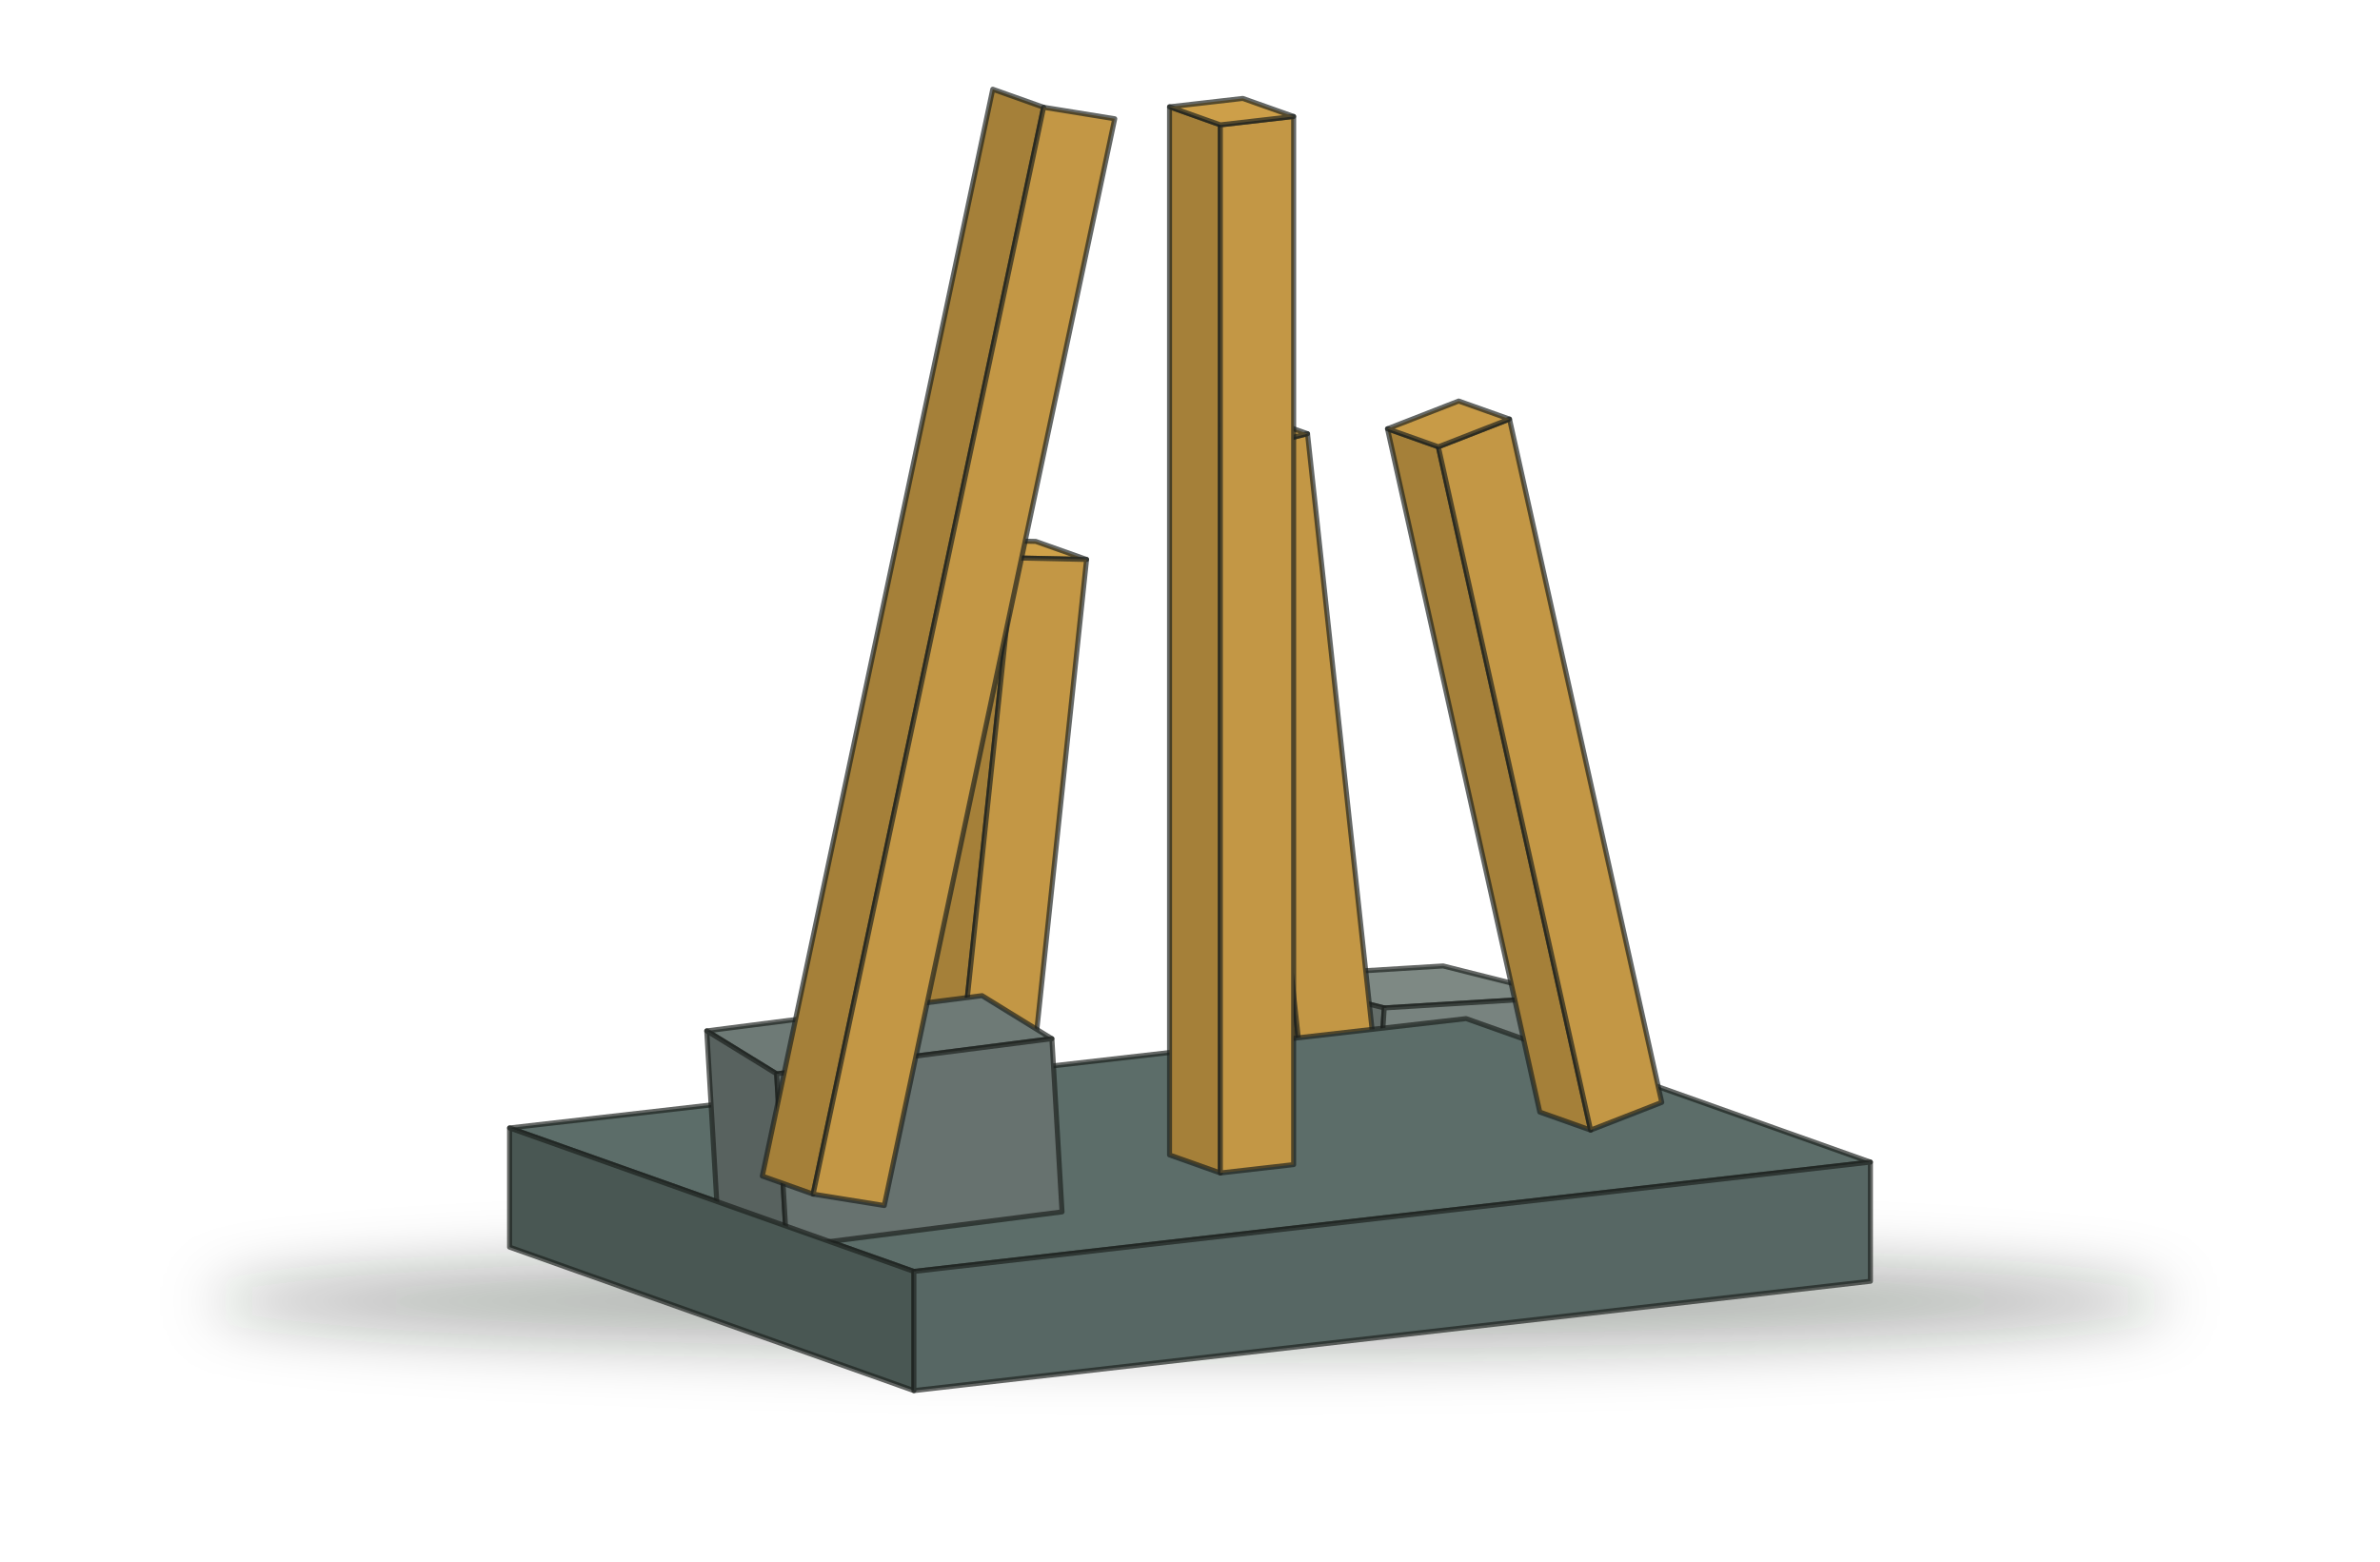
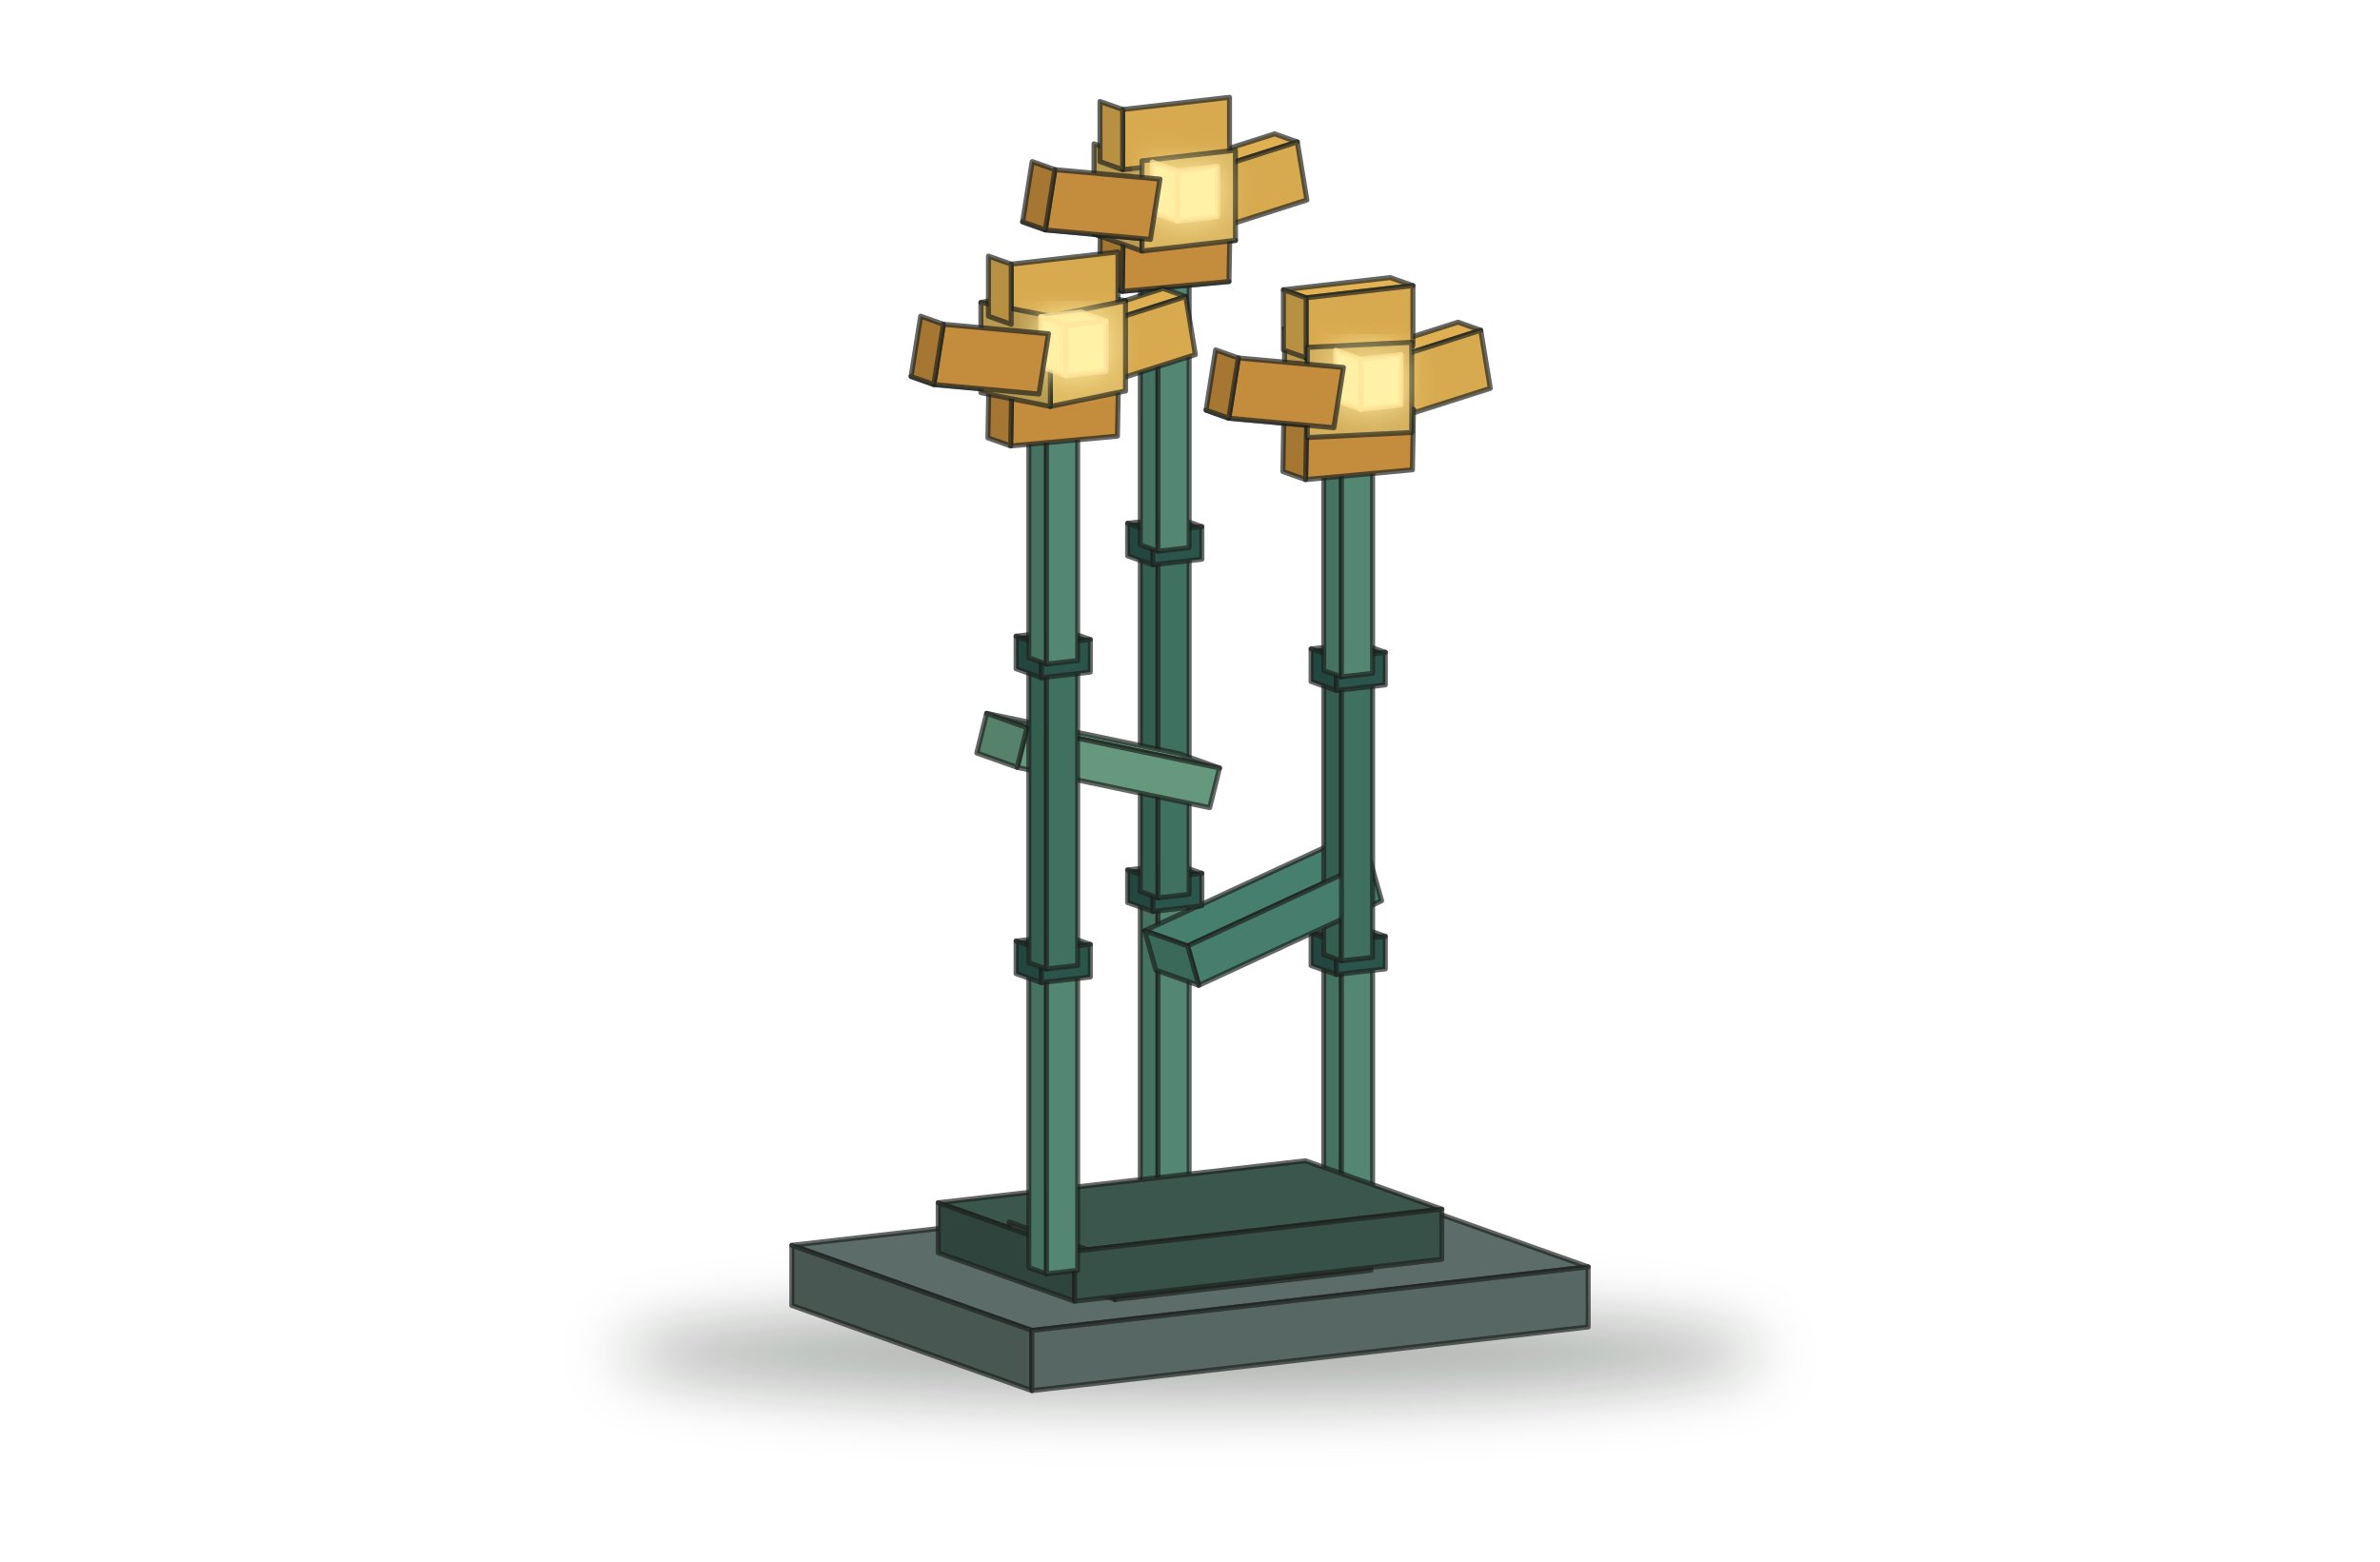
<svg xmlns="http://www.w3.org/2000/svg" width="640" height="420" viewBox="0 0 640 420" role="img" aria-labelledby="portrait-title">
  <defs>
    <filter id="portrait-glow" x="-80%" y="-80%" width="260%" height="260%">
      <feGaussianBlur stdDeviation="4" result="blur" />
      <feMerge>
        <feMergeNode in="blur" />
        <feMergeNode in="SourceGraphic" />
      </feMerge>
    </filter>
    <filter id="portrait-shadow" x="-40%" y="-80%" width="180%" height="260%">
      <feGaussianBlur stdDeviation="8" />
    </filter>
  </defs>
-   <ellipse cx="320.00" cy="350.00" rx="263.47" ry="13" fill="#0c120f" opacity=".32" filter="url(#portrait-shadow)" />
+   <ellipse cx="320.00" cy="363.99" rx="154.18" ry="13" fill="#0c120f" opacity=".32" filter="url(#portrait-shadow)" />
  <g>
-     <polygon points="421.16,268.10 388.07,259.79 339.15,262.77 372.23,271.08" fill="#7e8984" stroke="#1c211e" stroke-opacity=".68" stroke-width="1.35" stroke-linejoin="round" vector-effect="non-scaling-stroke" />
-     <polygon points="369.72,310.81 372.23,271.08 339.15,262.77 336.64,302.50" fill="#646d69" stroke="#1c211e" stroke-opacity=".68" stroke-width="1.35" stroke-linejoin="round" vector-effect="non-scaling-stroke" />
-     <polygon points="418.65,307.82 421.16,268.10 372.23,271.08 369.72,310.81" fill="#78837f" stroke="#1c211e" stroke-opacity=".68" stroke-width="1.35" stroke-linejoin="round" vector-effect="non-scaling-stroke" />
-     <polygon points="351.64,302.37 332.04,121.53 318.38,116.68 337.98,297.52" fill="#a58039" stroke="#1c211e" stroke-opacity=".68" stroke-width="1.35" stroke-linejoin="round" vector-effect="non-scaling-stroke" />
-     <polygon points="371.20,297.48 351.60,116.64 332.04,121.53 351.64,302.37" fill="#c39745" stroke="#1c211e" stroke-opacity=".68" stroke-width="1.35" stroke-linejoin="round" vector-effect="non-scaling-stroke" />
-     <polygon points="502.97,312.54 394.25,273.95 137.03,303.36 245.75,341.95" fill="#5c6d69" stroke="#1c211e" stroke-opacity=".68" stroke-width="1.35" stroke-linejoin="round" vector-effect="non-scaling-stroke" />
-     <polygon points="427.73,303.94 386.78,120.17 373.11,115.32 414.06,299.09" fill="#a58039" stroke="#1c211e" stroke-opacity=".68" stroke-width="1.35" stroke-linejoin="round" vector-effect="non-scaling-stroke" />
-     <polygon points="351.60,116.64 337.94,111.79 318.38,116.68 332.04,121.53" fill="#cb9d48" stroke="#1c211e" stroke-opacity=".68" stroke-width="1.35" stroke-linejoin="round" vector-effect="non-scaling-stroke" />
-     <polygon points="446.86,296.48 405.92,112.71 386.78,120.17 427.73,303.94" fill="#c39745" stroke="#1c211e" stroke-opacity=".68" stroke-width="1.35" stroke-linejoin="round" vector-effect="non-scaling-stroke" />
-     <polygon points="255.63,310.78 272.63,150.04 258.96,145.19 241.96,305.93" fill="#a58039" stroke="#1c211e" stroke-opacity=".68" stroke-width="1.35" stroke-linejoin="round" vector-effect="non-scaling-stroke" />
-     <polygon points="405.92,112.71 392.25,107.86 373.11,115.32 386.78,120.17" fill="#c89b47" stroke="#1c211e" stroke-opacity=".68" stroke-width="1.35" stroke-linejoin="round" vector-effect="non-scaling-stroke" />
-     <polygon points="292.19,150.46 278.52,145.61 258.96,145.19 272.63,150.04" fill="#cfa149" stroke="#1c211e" stroke-opacity=".68" stroke-width="1.35" stroke-linejoin="round" vector-effect="non-scaling-stroke" />
-     <polygon points="275.19,311.20 292.19,150.46 272.63,150.04 255.63,310.78" fill="#c39745" stroke="#1c211e" stroke-opacity=".68" stroke-width="1.35" stroke-linejoin="round" vector-effect="non-scaling-stroke" />
-     <polygon points="282.86,279.35 264.08,267.78 190.05,277.25 208.84,288.81" fill="#6e7a76" stroke="#1c211e" stroke-opacity=".68" stroke-width="1.35" stroke-linejoin="round" vector-effect="non-scaling-stroke" />
-     <polygon points="211.56,335.39 208.84,288.81 190.05,277.25 192.78,323.83" fill="#58625f" stroke="#1c211e" stroke-opacity=".68" stroke-width="1.35" stroke-linejoin="round" vector-effect="non-scaling-stroke" />
-     <polygon points="285.59,325.93 282.86,279.35 208.84,288.81 211.56,335.39" fill="#67726f" stroke="#1c211e" stroke-opacity=".68" stroke-width="1.35" stroke-linejoin="round" vector-effect="non-scaling-stroke" />
-     <polygon points="328.16,315.47 328.16,33.58 314.50,28.73 314.50,310.62" fill="#a58039" stroke="#1c211e" stroke-opacity=".68" stroke-width="1.35" stroke-linejoin="round" vector-effect="non-scaling-stroke" />
-     <polygon points="347.87,313.22 347.87,31.32 328.16,33.58 328.16,315.47" fill="#c39745" stroke="#1c211e" stroke-opacity=".68" stroke-width="1.35" stroke-linejoin="round" vector-effect="non-scaling-stroke" />
-     <polygon points="245.75,374.00 245.75,341.95 137.03,303.36 137.03,335.41" fill="#495753" stroke="#1c211e" stroke-opacity=".68" stroke-width="1.35" stroke-linejoin="round" vector-effect="non-scaling-stroke" />
-     <polygon points="347.87,31.32 334.20,26.47 314.50,28.73 328.16,33.58" fill="#cd9f49" stroke="#1c211e" stroke-opacity=".68" stroke-width="1.35" stroke-linejoin="round" vector-effect="non-scaling-stroke" />
-     <polygon points="502.97,344.59 502.97,312.54 245.75,341.95 245.75,374.00" fill="#576764" stroke="#1c211e" stroke-opacity=".68" stroke-width="1.35" stroke-linejoin="round" vector-effect="non-scaling-stroke" />
-     <polygon points="218.65,321.15 280.63,28.85 266.96,24.00 204.99,316.30" fill="#a58039" stroke="#1c211e" stroke-opacity=".68" stroke-width="1.35" stroke-linejoin="round" vector-effect="non-scaling-stroke" />
-     <polygon points="237.79,324.23 299.76,31.94 280.63,28.85 218.65,321.15" fill="#c39745" stroke="#1c211e" stroke-opacity=".68" stroke-width="1.35" stroke-linejoin="round" vector-effect="non-scaling-stroke" />
+     <polygon points="360.72,334.81 360.72,255.73 355.97,254.04 355.97,333.12" fill="#457261" stroke="#1c211e" stroke-opacity=".68" stroke-width="1.35" stroke-linejoin="round" vector-effect="non-scaling-stroke" />
+     <polygon points="427.07,340.72 362.54,317.81 212.93,334.92 277.46,357.82" fill="#5c6d69" stroke="#1c211e" stroke-opacity=".68" stroke-width="1.35" stroke-linejoin="round" vector-effect="non-scaling-stroke" />
+     <polygon points="311.40,334.71 311.40,238.78 306.64,237.09 306.64,333.02" fill="#457261" stroke="#1c211e" stroke-opacity=".68" stroke-width="1.35" stroke-linejoin="round" vector-effect="non-scaling-stroke" />
+     <polygon points="369.10,333.85 369.10,254.77 360.72,255.73 360.72,334.81" fill="#538773" stroke="#1c211e" stroke-opacity=".68" stroke-width="1.35" stroke-linejoin="round" vector-effect="non-scaling-stroke" />
+     <polygon points="368.67,330.86 340.14,320.73 271.33,328.60 299.86,338.73" fill="#42534b" stroke="#1c211e" stroke-opacity=".68" stroke-width="1.35" stroke-linejoin="round" vector-effect="non-scaling-stroke" />
+     <polygon points="319.77,333.75 319.77,237.82 311.40,238.78 311.40,334.71" fill="#538773" stroke="#1c211e" stroke-opacity=".68" stroke-width="1.35" stroke-linejoin="round" vector-effect="non-scaling-stroke" />
+     <polygon points="387.71,325.20 351.03,312.19 252.29,323.47 288.97,336.49" fill="#3b564c" stroke="#1c211e" stroke-opacity=".68" stroke-width="1.35" stroke-linejoin="round" vector-effect="non-scaling-stroke" />
+     <polygon points="369.10,254.77 364.35,253.08 355.97,254.04 360.72,255.73" fill="#588e79" stroke="#1c211e" stroke-opacity=".68" stroke-width="1.35" stroke-linejoin="round" vector-effect="non-scaling-stroke" />
+     <polygon points="372.52,251.82 365.72,249.41 352.56,250.92 359.35,253.33" fill="#2e5a4f" stroke="#1c211e" stroke-opacity=".68" stroke-width="1.35" stroke-linejoin="round" vector-effect="non-scaling-stroke" />
+     <polygon points="368.52,231.66 356.97,227.56 307.81,250.31 319.35,254.41" fill="#477f6e" stroke="#1c211e" stroke-opacity=".68" stroke-width="1.35" stroke-linejoin="round" vector-effect="non-scaling-stroke" />
+     <polygon points="319.77,237.82 315.02,236.13 306.64,237.09 311.40,238.78" fill="#588e79" stroke="#1c211e" stroke-opacity=".68" stroke-width="1.35" stroke-linejoin="round" vector-effect="non-scaling-stroke" />
+     <polygon points="359.35,262.09 359.35,253.33 352.56,250.92 352.56,259.68" fill="#23473e" stroke="#1c211e" stroke-opacity=".68" stroke-width="1.35" stroke-linejoin="round" vector-effect="non-scaling-stroke" />
+     <polygon points="323.19,234.88 316.39,232.47 303.23,233.97 310.02,236.38" fill="#2e5a4f" stroke="#1c211e" stroke-opacity=".68" stroke-width="1.35" stroke-linejoin="round" vector-effect="non-scaling-stroke" />
+     <polygon points="372.52,260.59 372.52,251.82 359.35,253.33 359.35,262.09" fill="#2b554b" stroke="#1c211e" stroke-opacity=".68" stroke-width="1.35" stroke-linejoin="round" vector-effect="non-scaling-stroke" />
+     <polygon points="310.02,245.14 310.02,236.38 303.23,233.97 303.23,242.73" fill="#23473e" stroke="#1c211e" stroke-opacity=".68" stroke-width="1.35" stroke-linejoin="round" vector-effect="non-scaling-stroke" />
+     <polygon points="323.19,243.64 323.19,234.88 310.02,236.38 310.02,245.14" fill="#2b554b" stroke="#1c211e" stroke-opacity=".68" stroke-width="1.35" stroke-linejoin="round" vector-effect="non-scaling-stroke" />
+     <polygon points="360.72,258.42 360.72,179.34 355.97,177.66 355.97,256.74" fill="#345e50" stroke="#1c211e" stroke-opacity=".68" stroke-width="1.35" stroke-linejoin="round" vector-effect="non-scaling-stroke" />
+     <polygon points="371.53,242.26 368.52,231.66 319.35,254.41 322.36,265.01" fill="#467d6c" stroke="#1c211e" stroke-opacity=".68" stroke-width="1.35" stroke-linejoin="round" vector-effect="non-scaling-stroke" />
+     <polygon points="369.10,257.47 369.10,178.39 360.72,179.34 360.72,258.42" fill="#3f7060" stroke="#1c211e" stroke-opacity=".68" stroke-width="1.35" stroke-linejoin="round" vector-effect="non-scaling-stroke" />
+     <polygon points="322.36,265.01 319.35,254.41 307.81,250.31 310.81,260.91" fill="#3a695a" stroke="#1c211e" stroke-opacity=".68" stroke-width="1.35" stroke-linejoin="round" vector-effect="non-scaling-stroke" />
+     <polygon points="299.86,349.51 299.86,338.73 271.33,328.60 271.33,339.39" fill="#33423a" stroke="#1c211e" stroke-opacity=".68" stroke-width="1.35" stroke-linejoin="round" vector-effect="non-scaling-stroke" />
+     <polygon points="311.40,241.48 311.40,145.55 306.64,143.86 306.64,239.79" fill="#345e50" stroke="#1c211e" stroke-opacity=".68" stroke-width="1.35" stroke-linejoin="round" vector-effect="non-scaling-stroke" />
+     <polygon points="369.10,178.39 364.35,176.70 355.97,177.66 360.72,179.34" fill="#437665" stroke="#1c211e" stroke-opacity=".68" stroke-width="1.35" stroke-linejoin="round" vector-effect="non-scaling-stroke" />
+     <polygon points="372.52,175.44 365.72,173.03 352.56,174.53 359.35,176.95" fill="#2e5a4f" stroke="#1c211e" stroke-opacity=".68" stroke-width="1.35" stroke-linejoin="round" vector-effect="non-scaling-stroke" />
+     <polygon points="319.77,240.52 319.77,144.59 311.40,145.55 311.40,241.48" fill="#3f7060" stroke="#1c211e" stroke-opacity=".68" stroke-width="1.35" stroke-linejoin="round" vector-effect="non-scaling-stroke" />
+     <polygon points="359.35,185.71 359.35,176.95 352.56,174.53 352.56,183.30" fill="#23473e" stroke="#1c211e" stroke-opacity=".68" stroke-width="1.35" stroke-linejoin="round" vector-effect="non-scaling-stroke" />
+     <polygon points="368.67,341.64 368.67,330.86 299.86,338.73 299.86,349.51" fill="#3e4f46" stroke="#1c211e" stroke-opacity=".68" stroke-width="1.35" stroke-linejoin="round" vector-effect="non-scaling-stroke" />
+     <polygon points="372.52,184.20 372.52,175.44 359.35,176.95 359.35,185.71" fill="#2b554b" stroke="#1c211e" stroke-opacity=".68" stroke-width="1.35" stroke-linejoin="round" vector-effect="non-scaling-stroke" />
+     <polygon points="319.77,144.59 315.02,142.90 306.64,143.86 311.40,145.55" fill="#437665" stroke="#1c211e" stroke-opacity=".68" stroke-width="1.35" stroke-linejoin="round" vector-effect="non-scaling-stroke" />
+     <polygon points="398.18,88.82 392.07,86.65 363.81,95.67 369.93,97.84" fill="#dfb051" stroke="#1c211e" stroke-opacity=".68" stroke-width="1.35" stroke-linejoin="round" vector-effect="non-scaling-stroke" />
+     <polygon points="323.19,141.64 316.39,139.23 303.23,140.74 310.02,143.15" fill="#2e5a4f" stroke="#1c211e" stroke-opacity=".68" stroke-width="1.35" stroke-linejoin="round" vector-effect="non-scaling-stroke" />
+     <polygon points="288.97,349.97 288.97,336.49 252.29,323.47 252.29,336.95" fill="#2e443c" stroke="#1c211e" stroke-opacity=".68" stroke-width="1.35" stroke-linejoin="round" vector-effect="non-scaling-stroke" />
+     <polygon points="310.02,151.91 310.02,143.15 303.23,140.74 303.23,149.50" fill="#23473e" stroke="#1c211e" stroke-opacity=".68" stroke-width="1.35" stroke-linejoin="round" vector-effect="non-scaling-stroke" />
+     <polygon points="400.76,104.44 398.18,88.82 369.93,97.84 372.50,113.46" fill="#d8aa4f" stroke="#1c211e" stroke-opacity=".68" stroke-width="1.35" stroke-linejoin="round" vector-effect="non-scaling-stroke" />
+     <polygon points="360.72,182.04 360.72,102.96 355.97,101.27 355.97,180.35" fill="#457261" stroke="#1c211e" stroke-opacity=".68" stroke-width="1.35" stroke-linejoin="round" vector-effect="non-scaling-stroke" />
+     <polygon points="369.10,181.08 369.10,102.00 360.72,102.96 360.72,182.04" fill="#538773" stroke="#1c211e" stroke-opacity=".68" stroke-width="1.35" stroke-linejoin="round" vector-effect="non-scaling-stroke" />
+     <polygon points="372.50,113.46 369.93,97.84 363.81,95.67 366.38,111.29" fill="#b79042" stroke="#1c211e" stroke-opacity=".68" stroke-width="1.35" stroke-linejoin="round" vector-effect="non-scaling-stroke" />
+     <polygon points="387.71,338.68 387.71,325.20 288.97,336.49 288.97,349.97" fill="#385148" stroke="#1c211e" stroke-opacity=".68" stroke-width="1.35" stroke-linejoin="round" vector-effect="non-scaling-stroke" />
+     <polygon points="323.19,150.41 323.19,141.64 310.02,143.15 310.02,151.91" fill="#2b554b" stroke="#1c211e" stroke-opacity=".68" stroke-width="1.35" stroke-linejoin="round" vector-effect="non-scaling-stroke" />
+     <polygon points="380.10,110.15 373.98,107.98 345.26,110.62 351.38,112.79" fill="#ce9341" stroke="#1c211e" stroke-opacity=".68" stroke-width="1.35" stroke-linejoin="round" vector-effect="non-scaling-stroke" />
+     <polygon points="369.10,102.00 364.35,100.31 355.97,101.27 360.72,102.96" fill="#588e79" stroke="#1c211e" stroke-opacity=".68" stroke-width="1.35" stroke-linejoin="round" vector-effect="non-scaling-stroke" />
+     <polygon points="348.86,38.17 342.74,36.00 314.48,45.02 320.60,47.19" fill="#dfb051" stroke="#1c211e" stroke-opacity=".68" stroke-width="1.35" stroke-linejoin="round" vector-effect="non-scaling-stroke" />
+     <polygon points="281.41,342.60 281.41,257.90 276.66,256.22 276.66,340.91" fill="#457261" stroke="#1c211e" stroke-opacity=".68" stroke-width="1.35" stroke-linejoin="round" vector-effect="non-scaling-stroke" />
+     <polygon points="379.81,126.35 380.10,110.15 351.38,112.79 351.09,128.99" fill="#c48c3d" stroke="#1c211e" stroke-opacity=".68" stroke-width="1.35" stroke-linejoin="round" vector-effect="non-scaling-stroke" />
+     <polygon points="327.94,206.55 317.07,202.70 265.31,191.85 276.18,195.71" fill="#6ea387" stroke="#1c211e" stroke-opacity=".68" stroke-width="1.35" stroke-linejoin="round" vector-effect="non-scaling-stroke" />
+     <polygon points="379.64,92.06 373.52,86.94 345.43,88.30 351.55,93.42" fill="#e5bf65" stroke="#1c211e" stroke-opacity=".68" stroke-width="1.35" stroke-linejoin="round" vector-effect="non-scaling-stroke" />
+     <polygon points="311.40,148.24 311.40,52.31 306.64,50.63 306.64,146.55" fill="#457261" stroke="#1c211e" stroke-opacity=".68" stroke-width="1.35" stroke-linejoin="round" vector-effect="non-scaling-stroke" />
+     <polygon points="289.79,341.64 289.79,256.95 281.41,257.90 281.41,342.60" fill="#538773" stroke="#1c211e" stroke-opacity=".68" stroke-width="1.35" stroke-linejoin="round" vector-effect="non-scaling-stroke" />
+     <polygon points="277.46,374.00 277.46,357.82 212.93,334.92 212.93,351.10" fill="#495753" stroke="#1c211e" stroke-opacity=".68" stroke-width="1.35" stroke-linejoin="round" vector-effect="non-scaling-stroke" />
+     <polygon points="351.55,117.68 351.55,93.42 345.43,88.30 345.43,112.56" fill="#b99a50" stroke="#1c211e" stroke-opacity=".68" stroke-width="1.35" stroke-linejoin="round" vector-effect="non-scaling-stroke" />
+     <polygon points="351.43,53.79 348.86,38.17 320.60,47.19 323.17,62.81" fill="#d8aa4f" stroke="#1c211e" stroke-opacity=".68" stroke-width="1.35" stroke-linejoin="round" vector-effect="non-scaling-stroke" />
+     <polygon points="319.77,147.28 319.77,51.36 311.40,52.31 311.40,148.24" fill="#538773" stroke="#1c211e" stroke-opacity=".68" stroke-width="1.35" stroke-linejoin="round" vector-effect="non-scaling-stroke" />
+     <polygon points="351.09,128.99 351.38,112.79 345.26,110.62 344.98,126.82" fill="#a67633" stroke="#1c211e" stroke-opacity=".68" stroke-width="1.35" stroke-linejoin="round" vector-effect="non-scaling-stroke" />
+     <polygon points="330.48,75.71 301.76,78.35 295.65,76.18 324.37,73.54" fill="#a67633" stroke="#1c211e" stroke-opacity=".68" stroke-width="1.35" stroke-linejoin="round" vector-effect="non-scaling-stroke" />
+     <polygon points="379.95,76.82 373.84,74.65 345.12,77.93 351.23,80.10" fill="#e3b353" stroke="#1c211e" stroke-opacity=".68" stroke-width="1.35" stroke-linejoin="round" vector-effect="non-scaling-stroke" />
+     <polygon points="323.17,62.81 320.60,47.19 314.48,45.02 317.05,60.64" fill="#b79042" stroke="#1c211e" stroke-opacity=".68" stroke-width="1.35" stroke-linejoin="round" vector-effect="non-scaling-stroke" />
+     <polygon points="332.23,64.65 307.09,67.52 294.19,62.94 319.32,60.07" fill="#b99a50" stroke="#1c211e" stroke-opacity=".68" stroke-width="1.35" stroke-linejoin="round" vector-effect="non-scaling-stroke" />
+     <polygon points="289.79,256.95 285.03,255.26 276.66,256.22 281.41,257.90" fill="#588e79" stroke="#1c211e" stroke-opacity=".68" stroke-width="1.35" stroke-linejoin="round" vector-effect="non-scaling-stroke" />
+     <polygon points="293.20,254.00 286.41,251.59 273.24,253.10 280.04,255.51" fill="#2e5a4f" stroke="#1c211e" stroke-opacity=".68" stroke-width="1.35" stroke-linejoin="round" vector-effect="non-scaling-stroke" />
+     <polygon points="379.95,92.99 379.95,76.82 351.23,80.10 351.23,96.28" fill="#d8aa4f" stroke="#1c211e" stroke-opacity=".68" stroke-width="1.35" stroke-linejoin="round" vector-effect="non-scaling-stroke" />
+     <polygon points="358.69,115.04 330.43,112.48 324.32,110.31 352.58,112.87" fill="#a67633" stroke="#1c211e" stroke-opacity=".68" stroke-width="1.35" stroke-linejoin="round" vector-effect="non-scaling-stroke" />
+     <polygon points="280.04,264.27 280.04,255.51 273.24,253.10 273.24,261.86" fill="#23473e" stroke="#1c211e" stroke-opacity=".68" stroke-width="1.35" stroke-linejoin="round" vector-effect="non-scaling-stroke" />
+     <polygon points="325.29,217.22 327.94,206.55 276.18,195.71 273.53,206.38" fill="#66987e" stroke="#1c211e" stroke-opacity=".68" stroke-width="1.35" stroke-linejoin="round" vector-effect="non-scaling-stroke" />
+     <polygon points="376.75,95.39 369.96,92.98 359.19,94.21 365.98,96.62" fill="#fff1a6" stroke="#ffe59a" stroke-opacity=".74" stroke-width="1.35" stroke-linejoin="round" vector-effect="non-scaling-stroke" filter="url(#portrait-glow)" />
+     <polygon points="351.23,96.28 351.23,80.10 345.12,77.93 345.12,94.11" fill="#b79042" stroke="#1c211e" stroke-opacity=".68" stroke-width="1.35" stroke-linejoin="round" vector-effect="non-scaling-stroke" />
+     <polygon points="330.63,42.35 301.90,45.63 295.79,43.46 324.51,40.18" fill="#b79042" stroke="#1c211e" stroke-opacity=".68" stroke-width="1.35" stroke-linejoin="round" vector-effect="non-scaling-stroke" />
+     <polygon points="330.48,75.71 330.77,59.50 302.05,62.14 301.76,78.35" fill="#c48c3d" stroke="#1c211e" stroke-opacity=".68" stroke-width="1.35" stroke-linejoin="round" vector-effect="non-scaling-stroke" />
+     <polygon points="379.64,116.32 379.64,92.06 351.55,93.42 351.55,117.68" fill="#d3af5d" stroke="#1c211e" stroke-opacity=".68" stroke-width="1.35" stroke-linejoin="round" vector-effect="non-scaling-stroke" />
+     <polygon points="365.98,110.10 365.98,96.62 359.19,94.21 359.19,107.69" fill="#fff1a6" stroke="#ffe59a" stroke-opacity=".74" stroke-width="1.35" stroke-linejoin="round" vector-effect="non-scaling-stroke" filter="url(#portrait-glow)" />
+     <polygon points="293.20,262.76 293.20,254.00 280.04,255.51 280.04,264.27" fill="#2b554b" stroke="#1c211e" stroke-opacity=".68" stroke-width="1.35" stroke-linejoin="round" vector-effect="non-scaling-stroke" />
+     <polygon points="301.76,78.35 302.05,62.14 295.93,59.97 295.65,76.18" fill="#a67633" stroke="#1c211e" stroke-opacity=".68" stroke-width="1.35" stroke-linejoin="round" vector-effect="non-scaling-stroke" />
+     <polygon points="376.75,108.87 376.75,95.39 365.98,96.62 365.98,110.10" fill="#fff1a6" stroke="#ffe59a" stroke-opacity=".74" stroke-width="1.35" stroke-linejoin="round" vector-effect="non-scaling-stroke" filter="url(#portrait-glow)" />
+     <polygon points="358.69,115.04 361.26,98.83 333.00,96.27 330.43,112.48" fill="#c48c3d" stroke="#1c211e" stroke-opacity=".68" stroke-width="1.35" stroke-linejoin="round" vector-effect="non-scaling-stroke" />
+     <polygon points="307.09,67.52 307.09,43.26 294.19,38.68 294.19,62.94" fill="#b99a50" stroke="#1c211e" stroke-opacity=".68" stroke-width="1.35" stroke-linejoin="round" vector-effect="non-scaling-stroke" />
+     <polygon points="427.07,356.89 427.07,340.72 277.46,357.82 277.46,374.00" fill="#576764" stroke="#1c211e" stroke-opacity=".68" stroke-width="1.35" stroke-linejoin="round" vector-effect="non-scaling-stroke" />
+     <polygon points="273.53,206.38 276.18,195.71 265.31,191.85 262.67,202.52" fill="#56816a" stroke="#1c211e" stroke-opacity=".68" stroke-width="1.35" stroke-linejoin="round" vector-effect="non-scaling-stroke" />
+     <polygon points="281.41,260.60 281.41,175.90 276.66,174.22 276.66,258.91" fill="#345e50" stroke="#1c211e" stroke-opacity=".68" stroke-width="1.35" stroke-linejoin="round" vector-effect="non-scaling-stroke" />
+     <polygon points="327.42,58.23 316.65,59.46 309.86,57.05 320.63,55.82" fill="#fff1a6" stroke="#ffe59a" stroke-opacity=".74" stroke-width="1.35" stroke-linejoin="round" vector-effect="non-scaling-stroke" filter="url(#portrait-glow)" />
+     <polygon points="330.63,42.35 330.63,26.17 301.90,29.45 301.90,45.63" fill="#d8aa4f" stroke="#1c211e" stroke-opacity=".68" stroke-width="1.35" stroke-linejoin="round" vector-effect="non-scaling-stroke" />
+     <polygon points="330.43,112.48 333.00,96.27 326.89,94.10 324.32,110.31" fill="#a67633" stroke="#1c211e" stroke-opacity=".68" stroke-width="1.35" stroke-linejoin="round" vector-effect="non-scaling-stroke" />
+     <polygon points="309.36,64.39 281.10,61.83 274.99,59.66 303.25,62.22" fill="#a67633" stroke="#1c211e" stroke-opacity=".68" stroke-width="1.35" stroke-linejoin="round" vector-effect="non-scaling-stroke" />
+     <polygon points="289.79,259.64 289.79,174.95 281.41,175.90 281.41,260.60" fill="#3f7060" stroke="#1c211e" stroke-opacity=".68" stroke-width="1.35" stroke-linejoin="round" vector-effect="non-scaling-stroke" />
+     <polygon points="332.23,64.65 332.23,40.39 307.09,43.26 307.09,67.52" fill="#dab560" stroke="#1c211e" stroke-opacity=".68" stroke-width="1.35" stroke-linejoin="round" vector-effect="non-scaling-stroke" />
+     <polygon points="301.90,45.63 301.90,29.45 295.79,27.28 295.79,43.46" fill="#b79042" stroke="#1c211e" stroke-opacity=".68" stroke-width="1.35" stroke-linejoin="round" vector-effect="non-scaling-stroke" />
+     <polygon points="316.65,59.46 316.65,45.98 309.86,43.57 309.86,57.05" fill="#fff1a6" stroke="#ffe59a" stroke-opacity=".74" stroke-width="1.35" stroke-linejoin="round" vector-effect="non-scaling-stroke" filter="url(#portrait-glow)" />
+     <polygon points="289.79,174.95 285.03,173.26 276.66,174.22 281.41,175.90" fill="#437665" stroke="#1c211e" stroke-opacity=".68" stroke-width="1.35" stroke-linejoin="round" vector-effect="non-scaling-stroke" />
+     <polygon points="293.20,172.00 286.41,169.59 273.24,171.10 280.04,173.51" fill="#2e5a4f" stroke="#1c211e" stroke-opacity=".68" stroke-width="1.35" stroke-linejoin="round" vector-effect="non-scaling-stroke" />
+     <polygon points="327.42,58.23 327.42,44.75 316.65,45.98 316.65,59.46" fill="#fff1a6" stroke="#ffe59a" stroke-opacity=".74" stroke-width="1.35" stroke-linejoin="round" vector-effect="non-scaling-stroke" filter="url(#portrait-glow)" />
+     <polygon points="309.36,64.39 311.93,48.18 283.67,45.62 281.10,61.83" fill="#c48c3d" stroke="#1c211e" stroke-opacity=".68" stroke-width="1.35" stroke-linejoin="round" vector-effect="non-scaling-stroke" />
+     <polygon points="280.04,182.27 280.04,173.51 273.24,171.10 273.24,179.86" fill="#23473e" stroke="#1c211e" stroke-opacity=".68" stroke-width="1.35" stroke-linejoin="round" vector-effect="non-scaling-stroke" />
+     <polygon points="281.10,61.83 283.67,45.62 277.56,43.45 274.99,59.66" fill="#a67633" stroke="#1c211e" stroke-opacity=".68" stroke-width="1.35" stroke-linejoin="round" vector-effect="non-scaling-stroke" />
+     <polygon points="293.20,180.76 293.20,172.00 280.04,173.51 280.04,182.27" fill="#2b554b" stroke="#1c211e" stroke-opacity=".68" stroke-width="1.35" stroke-linejoin="round" vector-effect="non-scaling-stroke" />
+     <polygon points="318.87,79.76 312.76,77.59 284.50,86.61 290.61,88.78" fill="#dfb051" stroke="#1c211e" stroke-opacity=".68" stroke-width="1.35" stroke-linejoin="round" vector-effect="non-scaling-stroke" />
+     <polygon points="281.41,178.60 281.41,93.90 276.66,92.22 276.66,176.91" fill="#457261" stroke="#1c211e" stroke-opacity=".68" stroke-width="1.35" stroke-linejoin="round" vector-effect="non-scaling-stroke" />
+     <polygon points="321.44,95.38 318.87,79.76 290.61,88.78 293.18,104.40" fill="#d8aa4f" stroke="#1c211e" stroke-opacity=".68" stroke-width="1.35" stroke-linejoin="round" vector-effect="non-scaling-stroke" />
+     <polygon points="289.79,177.64 289.79,92.95 281.41,93.90 281.41,178.60" fill="#538773" stroke="#1c211e" stroke-opacity=".68" stroke-width="1.35" stroke-linejoin="round" vector-effect="non-scaling-stroke" />
+     <polygon points="293.18,104.40 290.61,88.78 284.50,86.61 287.07,102.23" fill="#b79042" stroke="#1c211e" stroke-opacity=".68" stroke-width="1.35" stroke-linejoin="round" vector-effect="non-scaling-stroke" />
+     <polygon points="300.78,101.09 294.67,98.92 265.95,101.56 272.06,103.73" fill="#ce9341" stroke="#1c211e" stroke-opacity=".68" stroke-width="1.35" stroke-linejoin="round" vector-effect="non-scaling-stroke" />
+     <polygon points="289.79,92.95 285.03,91.26 276.66,92.22 281.41,93.90" fill="#588e79" stroke="#1c211e" stroke-opacity=".68" stroke-width="1.35" stroke-linejoin="round" vector-effect="non-scaling-stroke" />
+     <polygon points="300.49,117.30 300.78,101.09 272.06,103.73 271.78,119.94" fill="#c48c3d" stroke="#1c211e" stroke-opacity=".68" stroke-width="1.35" stroke-linejoin="round" vector-effect="non-scaling-stroke" />
+     <polygon points="302.67,80.88 283.98,77.20 263.77,81.36 282.46,85.05" fill="#e5bf65" stroke="#1c211e" stroke-opacity=".68" stroke-width="1.35" stroke-linejoin="round" vector-effect="non-scaling-stroke" />
+     <polygon points="271.78,119.94 272.06,103.73 265.95,101.56 265.66,117.77" fill="#a67633" stroke="#1c211e" stroke-opacity=".68" stroke-width="1.35" stroke-linejoin="round" vector-effect="non-scaling-stroke" />
+     <polygon points="300.64,83.94 300.64,67.76 271.92,71.04 271.92,87.22" fill="#d8aa4f" stroke="#1c211e" stroke-opacity=".68" stroke-width="1.35" stroke-linejoin="round" vector-effect="non-scaling-stroke" />
+     <polygon points="302.67,105.15 302.67,80.88 282.46,85.05 282.46,109.31" fill="#deb962" stroke="#1c211e" stroke-opacity=".68" stroke-width="1.35" stroke-linejoin="round" vector-effect="non-scaling-stroke" />
+     <polygon points="279.38,105.98 251.12,103.42 245.00,101.25 273.26,103.81" fill="#a67633" stroke="#1c211e" stroke-opacity=".68" stroke-width="1.35" stroke-linejoin="round" vector-effect="non-scaling-stroke" />
+     <polygon points="282.46,109.31 282.46,85.05 263.77,81.36 263.77,105.62" fill="#b99a50" stroke="#1c211e" stroke-opacity=".68" stroke-width="1.35" stroke-linejoin="round" vector-effect="non-scaling-stroke" />
+     <polygon points="297.44,86.34 290.65,83.93 279.87,85.16 286.67,87.57" fill="#fff1a6" stroke="#ffe59a" stroke-opacity=".74" stroke-width="1.35" stroke-linejoin="round" vector-effect="non-scaling-stroke" filter="url(#portrait-glow)" />
+     <polygon points="271.92,87.22 271.92,71.04 265.80,68.87 265.80,85.05" fill="#b79042" stroke="#1c211e" stroke-opacity=".68" stroke-width="1.35" stroke-linejoin="round" vector-effect="non-scaling-stroke" />
+     <polygon points="286.67,101.05 286.67,87.57 279.87,85.16 279.87,98.64" fill="#fff1a6" stroke="#ffe59a" stroke-opacity=".74" stroke-width="1.35" stroke-linejoin="round" vector-effect="non-scaling-stroke" filter="url(#portrait-glow)" />
+     <polygon points="297.44,99.82 297.44,86.34 286.67,87.57 286.67,101.05" fill="#fff1a6" stroke="#ffe59a" stroke-opacity=".74" stroke-width="1.35" stroke-linejoin="round" vector-effect="non-scaling-stroke" filter="url(#portrait-glow)" />
+     <polygon points="279.38,105.98 281.95,89.77 253.69,87.21 251.12,103.42" fill="#c48c3d" stroke="#1c211e" stroke-opacity=".68" stroke-width="1.35" stroke-linejoin="round" vector-effect="non-scaling-stroke" />
+     <polygon points="251.12,103.42 253.69,87.21 247.57,85.04 245.00,101.25" fill="#a67633" stroke="#1c211e" stroke-opacity=".68" stroke-width="1.35" stroke-linejoin="round" vector-effect="non-scaling-stroke" />
  </g>
</svg>
